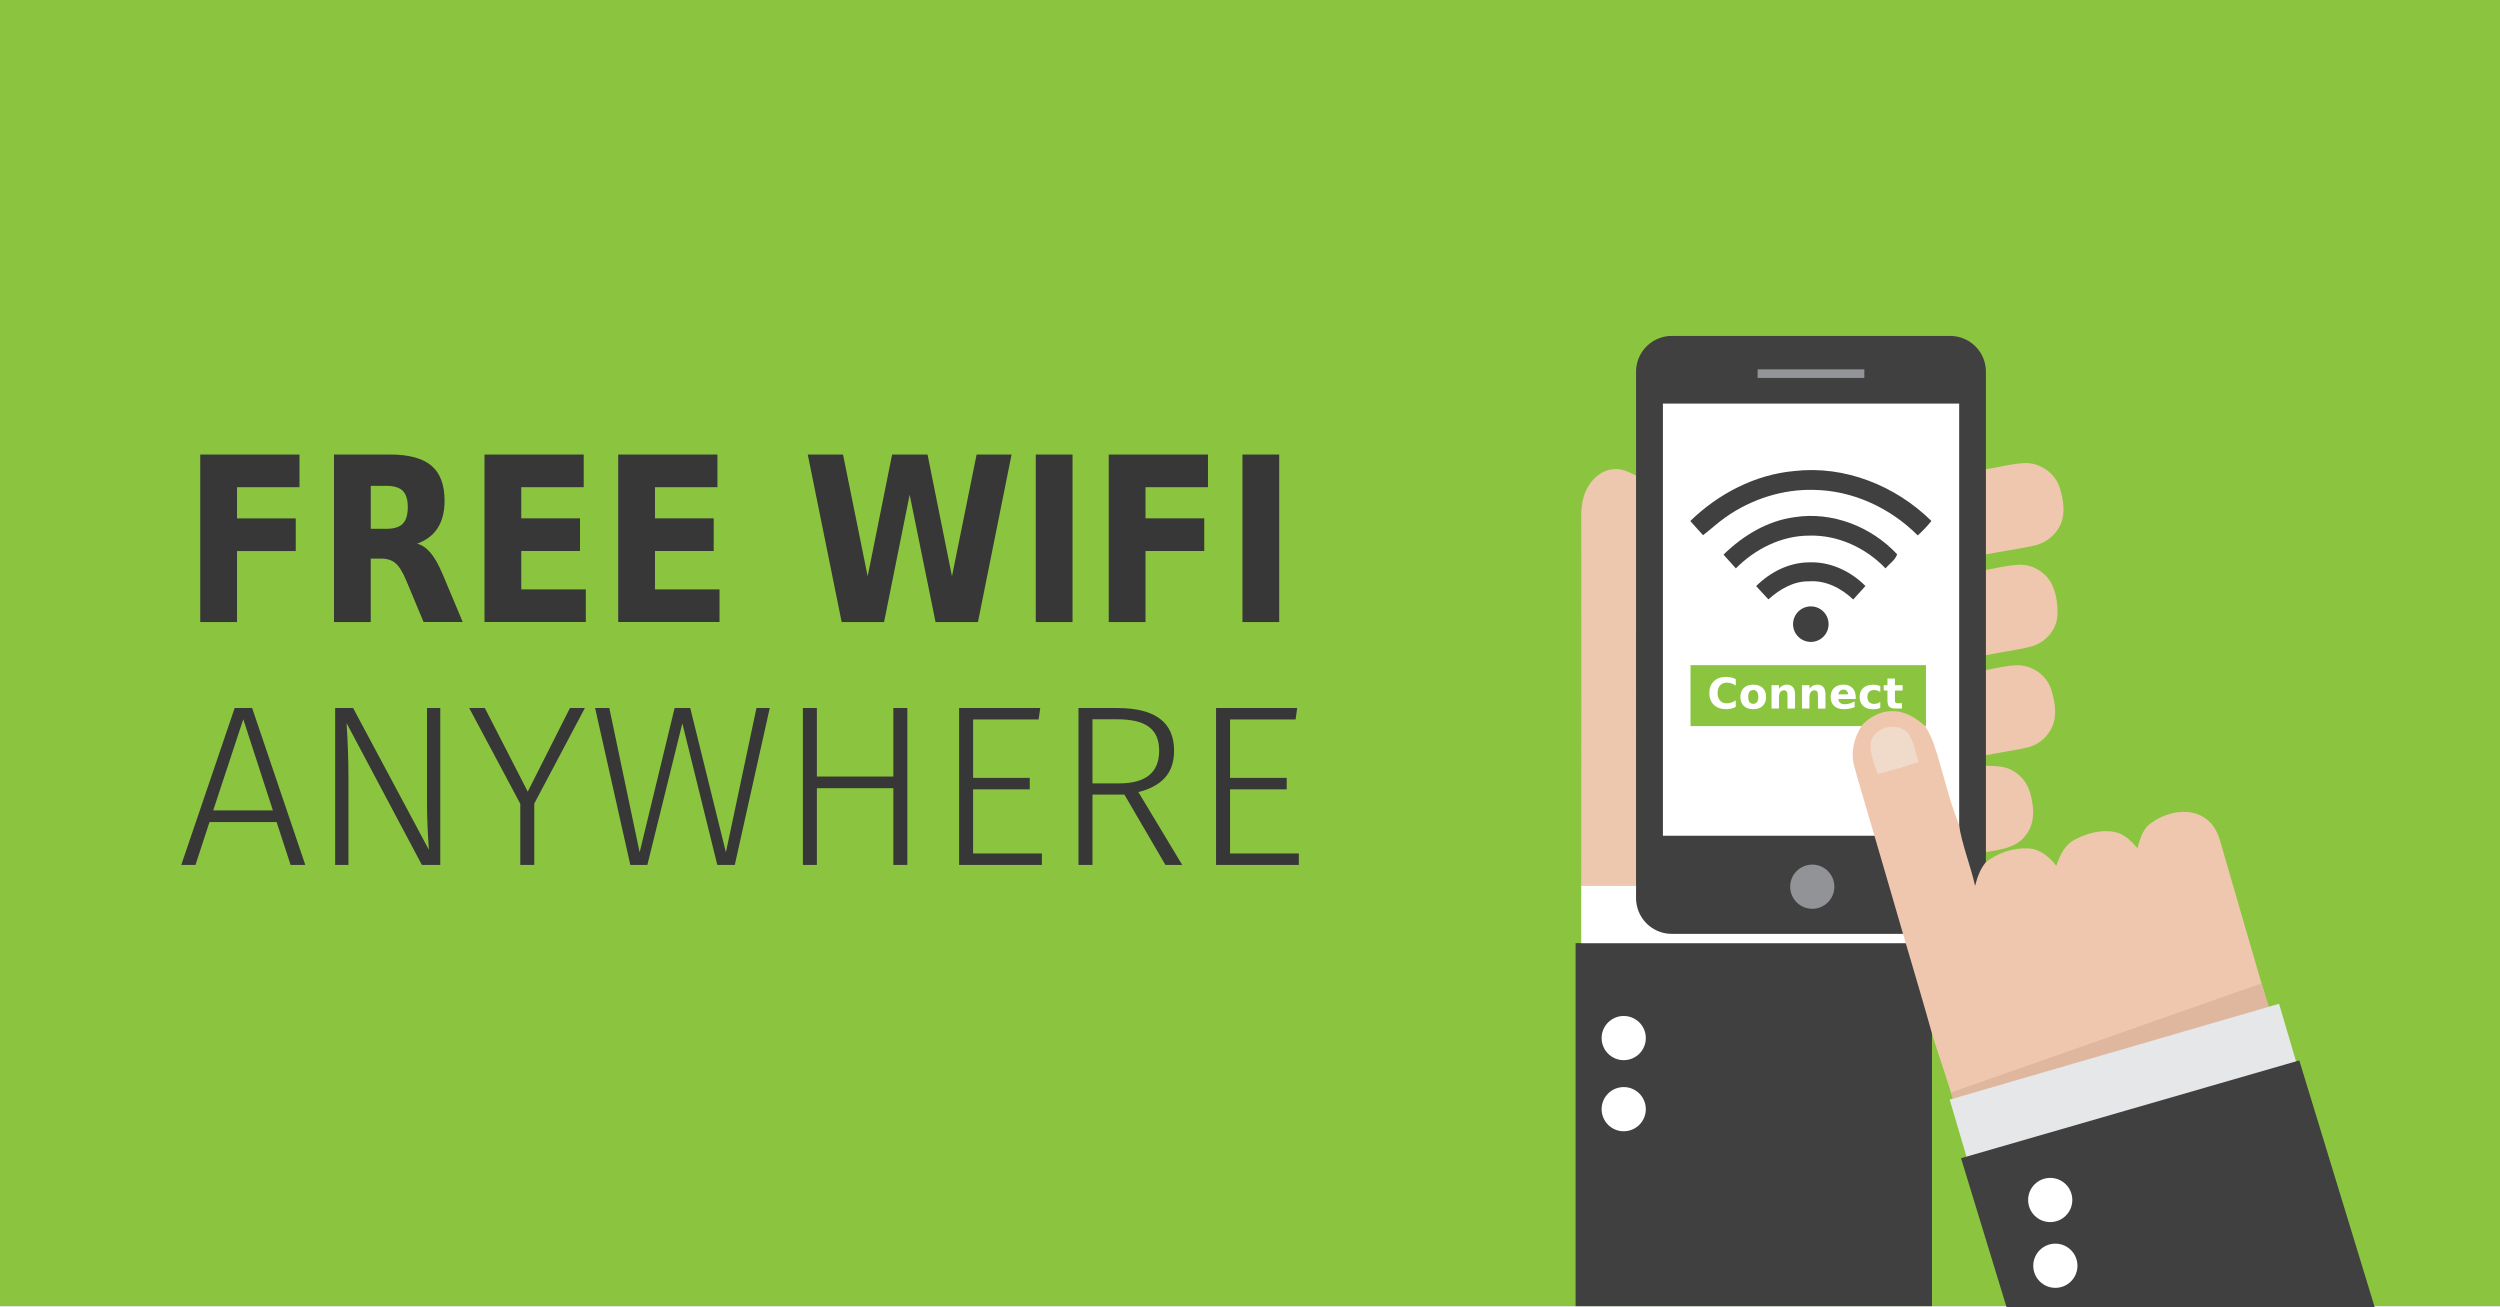
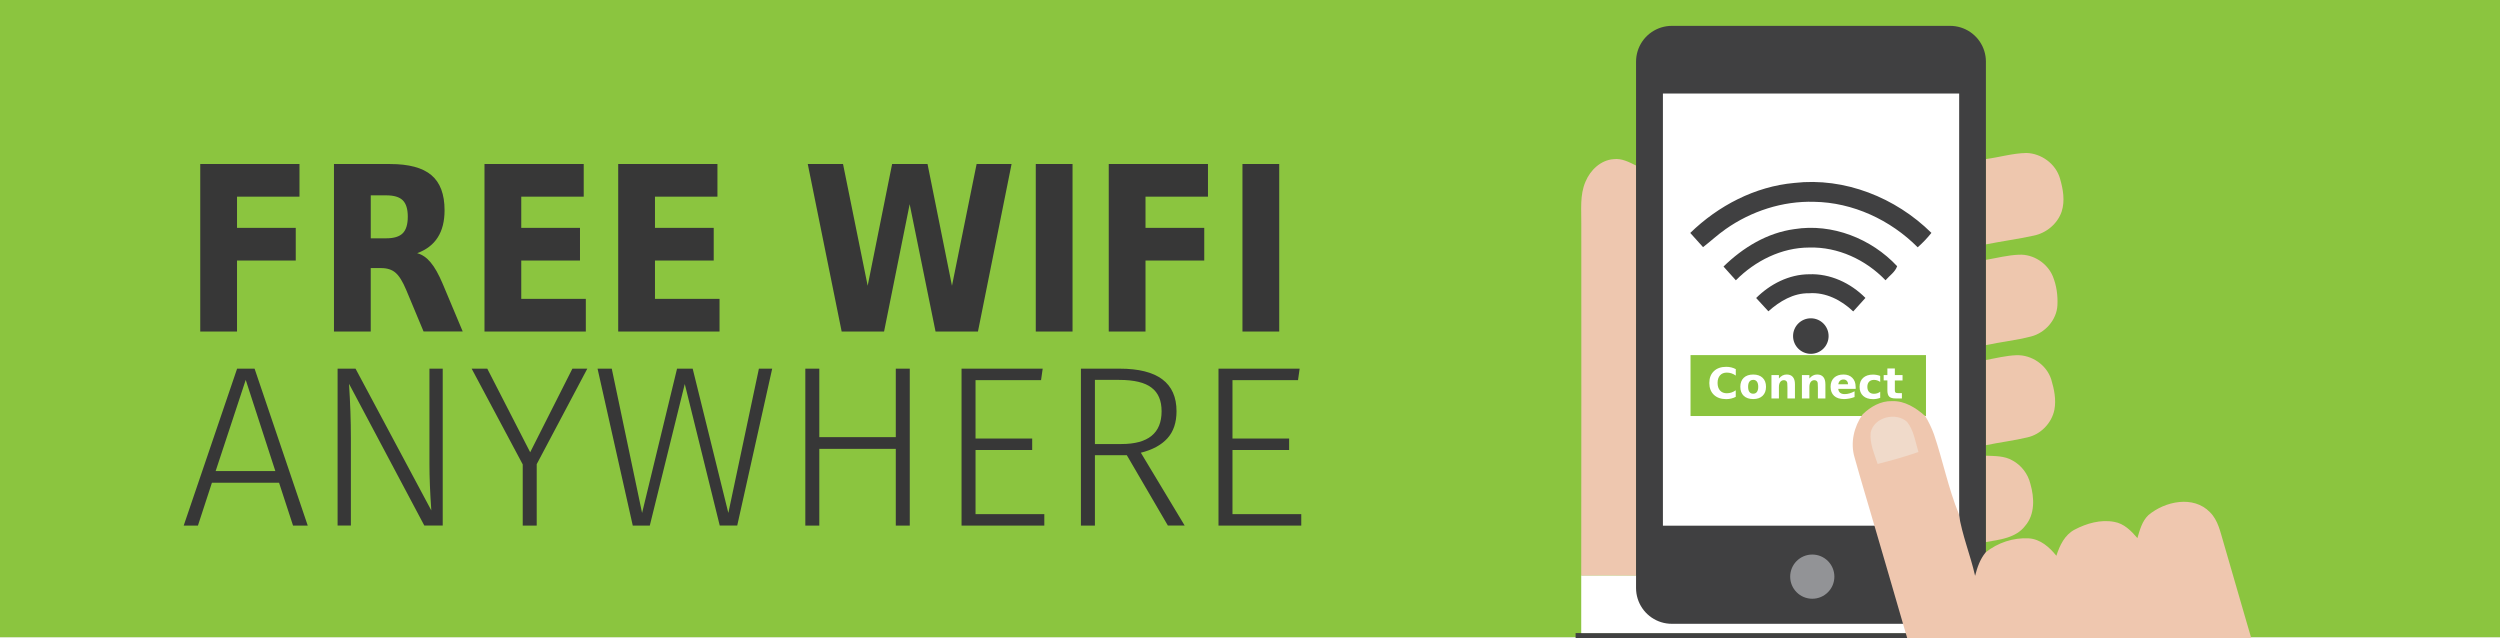
- <svg xmlns="http://www.w3.org/2000/svg" viewBox="0 0 1024 535">
-   <path fill="#8bc53f" d="M0 0h1024v535H0z" />
-   <path d="M148.74 196.27c5.68.18 11.79-.75 17.04 1.91 7.07 3.72 6.22 15.45-.72 18.85-5.02 2.65-10.89 1.62-16.34 1.79 0-7.52-.03-15.04.02-22.55z" fill="#8bc43e" />
-   <path d="M82.02 186.183h40.648v13.373H97.083v12.775h24.06v13.38h-24.06v29.09H82.02v-68.61zm76.17 30.422q4.734 0 6.768-2.068 2.073-2.068 2.073-6.8 0-4.688-2.07-6.71-2.03-2.022-6.77-2.022h-6.33v17.6h6.34zm-6.338 12.224v25.96h-15.06v-68.61h23.002q11.54 0 16.9 4.55 5.4 4.55 5.4 14.38 0 6.8-2.818 11.16-2.777 4.36-8.41 6.43 3.09.82 5.515 3.77 2.47 2.89 4.97 8.82l8.18 19.48h-16.04l-7.12-17.05q-2.15-5.15-4.38-7.03-2.19-1.89-5.87-1.89h-4.26zm46.594-42.65h40.646v13.37h-25.585v12.77h24.06v13.38h-24.06v15.71h26.446v13.37h-41.507v-68.61zm54.77 0h40.646v13.37h-25.585v12.77h24.06v13.38h-24.06v15.71h26.445v13.37h-41.507v-68.61zm77.654 0h14.436l10.093 49.86 10.01-49.86h14.51l10.01 49.86 10.09-49.86h14.32l-13.77 68.61H383.2l-10.6-52.16-10.485 52.16h-17.37l-13.885-68.61zm93.382 0h15.062v68.61h-15.062v-68.61zm29.888 0h40.647v13.37h-25.585v12.77h24.06v13.38h-24.06v29.09h-15.06v-68.61zm54.77 0h15.062v68.61H508.91v-68.61z" style="-inkscape-font-specification:'sans-serif Bold'" font-size="86.836" font-family="sans-serif" letter-spacing="0" word-spacing="0" fill="#373737" font-weight="bold" />
-   <path d="M85.802 336.734l-5.73 17.545h-5.827l21.87-64.27h7.164l21.77 64.27h-6.02l-5.73-17.55H85.8zm13.848-42.127L87.33 331.95h24.45l-12.13-37.343zm73.156 59.673l-30.848-58.08q.764 11.728.764 22.142v35.935h-5.443v-64.27h7.35l31.04 58.076q-.77-10.883-.77-19.046v-39.03h5.44v64.27h-7.54zm46.034 0h-5.73v-25.052l-20.916-39.218h6.398l17.573 34.245 17.287-34.245h6.112l-20.725 39.124v25.145zm74.97 0l-14.325-57.984-14.326 57.983h-6.98l-14.42-64.27h5.82l12.42 59.1L276.32 290h6.4l14.61 59.107L309.847 290h5.443l-14.322 64.27h-7.16zm40.78-31.432v31.43h-5.73V290.01h5.73v28.053h31.327V290.01h5.73v64.27h-5.73v-31.432H334.59zm63.99-28.148v23.926h23.207v4.69H398.58v26.27h28.173v4.693H392.85v-64.27h33.235l-.67 4.69H398.58zm48.898 30.775v28.804h-5.73v-64.27H457.6q23.304 0 23.304 17.45 0 6.94-3.725 11.07-3.73 4.13-10.89 5.91l17.95 29.83h-6.88l-16.81-28.81h-13.08zm10.887-4.597q16.427 0 16.427-13.417 0-6.56-4.107-9.66-4.107-3.19-13.275-3.19h-9.932v26.27h10.887zm45.46-26.178v23.926h23.208v4.69h-23.208v26.27H532v4.693h-33.905v-64.27h33.236l-.66 4.69h-26.84z" style="line-height:119%;-inkscape-font-specification:'Fira Sans Light'" font-size="94.66" font-family="Fira Sans" letter-spacing="0" word-spacing="0" fill="#373737" font-weight="300" />
-   <path fill="#404041" d="M645.366 386.306H791.33V535H645.366z" />
-   <circle r="9.051" cy="454.317" cx="665.076" fill="#fff" />
-   <circle r="9.051" cy="425.194" cx="665.076" fill="#fff" />
-   <path fill="#fff" d="M647.67 362.676h141.454v23.644H647.67z" />
-   <path d="M649.43 201.39c1.96-4.71 6.23-8.84 11.52-9.2 3.31-.42 6.34 1.22 9.21 2.63-.05 55.98.04 111.95-.05 167.93-7.48-.1-14.96-.09-22.44-.02.09-47.92.03-95.84.03-143.77.09-5.86-.69-12.04 1.73-17.57z" fill="#eec7af" />
-   <path d="M813.38 192.16c5.55-.73 10.99-2.39 16.61-2.5 6.17.15 12.09 4.48 13.79 10.47 1.26 4.35 2.11 9.13.67 13.55-1.71 5.01-6.27 8.78-11.42 9.83-6.52 1.41-13.13 2.31-19.66 3.6 0-11.65-.01-23.3.01-34.95zm-.01 41.29c4.54-.76 9.03-1.96 13.65-2.12 5.82-.27 11.51 3.42 13.78 8.76 1.55 3.76 2.13 7.91 1.92 11.97-.32 5.98-5.01 11.27-10.75 12.75-6.11 1.59-12.43 2.24-18.6 3.56-.01-11.64 0-23.28 0-34.92zm0 41.02c4.2-.76 8.37-1.83 12.65-1.98 6.21-.17 12.3 4 14.18 9.96 1.19 3.99 2.07 8.24 1.28 12.4-1.11 5.49-5.61 10.1-11.09 11.31-5.62 1.34-11.37 2.02-17.01 3.2-.02-11.63-.01-23.26-.01-34.89zm.01 39.18c3.7.17 7.67.02 10.97 1.98 3.64 1.97 6.31 5.52 7.29 9.53 1.64 5.69 1.96 12.53-2.17 17.28-3.81 4.95-10.4 5.59-16.1 6.6.01-11.8-.02-23.6.01-35.39z" fill="#eec7ae" />
-   <path d="M684.772 152.238H798.78v215.626H684.77z" fill="#404041" stroke="#404041" stroke-width="29.292" stroke-linejoin="round" />
-   <path fill="#fff" d="M681.13 165.31h121.345v177.01H681.13z" />
-   <circle r="9.051" cy="363.193" cx="742.309" fill="#929396" />
-   <path fill="#929497" d="M719.92 151.29h43.71v3.513h-43.71z" />
-   <path fill="#8bc43e" d="M692.44 272.45h96.44v24.95h-96.44z" />
-   <circle cx="741.717" cy="255.653" r="7.277" fill="#404041" />
-   <path d="M692.33 213.41c11.5-11.17 26.52-19.03 42.62-20.48 20.64-2.38 41.53 6.01 56.16 20.46-1.7 2.13-3.58 4.11-5.62 5.91-11.15-11.22-26.56-18.4-42.46-18.64-12.88-.37-25.71 3.81-36.21 11.19-3.24 2.26-6.13 4.97-9.25 7.38-1.77-1.93-3.53-3.86-5.24-5.82z" fill="#404041" />
-   <path d="M705.95 227.18c7.93-7.77 17.91-13.85 29.07-15.34 15.43-2.45 31.51 3.88 42.05 15.2-.82 2.41-3.17 3.88-4.77 5.76-8.04-8.42-19.5-13.74-31.23-13.41-11.36.01-22.16 5.45-30.07 13.42-1.7-1.87-3.39-3.74-5.05-5.63z" fill="#404040" />
-   <path d="M719.32 240.06c5.74-5.72 13.47-9.68 21.68-9.72 8.67-.35 17.06 3.6 23.08 9.69-1.67 1.83-3.35 3.67-5 5.53-4.84-4.62-11.28-7.96-18.13-7.44-6.36-.13-12.04 3.3-16.62 7.39-1.66-1.83-3.34-3.63-5.01-5.45z" fill="#404041" />
-   <path d="M710.988 289.537q-.906.47-1.89.71-.98.238-2.05.238-3.187 0-5.05-1.777-1.862-1.786-1.862-4.836 0-3.06 1.863-4.837 1.86-1.786 5.05-1.786 1.06 0 2.05.23.98.24 1.88.71v2.64q-.92-.63-1.81-.92-.89-.29-1.87-.29-1.76 0-2.77 1.12-1.01 1.13-1.01 3.11 0 1.97 1 3.1 1.01 1.13 2.77 1.13.98 0 1.87-.29.89-.29 1.8-.92v2.64zm7.152-6.913q-1.017 0-1.555.735-.53.72-.53 2.1 0 1.37.53 2.11.538.72 1.555.72 1 0 1.53-.73.53-.74.53-2.11t-.53-2.1q-.53-.74-1.53-.74zm0-2.188q2.47 0 3.854 1.334 1.393 1.333 1.393 3.69 0 2.36-1.393 3.692-1.385 1.333-3.854 1.333-2.478 0-3.88-1.333-1.392-1.333-1.392-3.69 0-2.36 1.393-3.692 1.41-1.334 3.88-1.334zm17.098 3.974v5.828h-3.076v-4.46q0-1.24-.06-1.71-.05-.47-.188-.692-.18-.3-.487-.46-.307-.172-.7-.172-.957 0-1.504.743-.547.735-.547 2.042v4.7h-3.06v-9.57h3.06v1.4q.692-.84 1.47-1.23.777-.4 1.717-.4 1.658 0 2.512 1.01.863 1.01.863 2.95zm12.476 0v5.828h-3.076v-4.46q0-1.24-.06-1.71-.05-.47-.188-.692-.18-.3-.487-.46-.308-.172-.7-.172-.958 0-1.505.743-.546.735-.546 2.042v4.7h-3.06v-9.57h3.06v1.4q.692-.84 1.47-1.23.777-.4 1.717-.4 1.65 0 2.51 1.01.86 1.01.86 2.95zm12.406 1.017v.87h-7.15q.11 1.078.777 1.616.666.54 1.862.54.96 0 1.97-.283 1.01-.29 2.08-.872v2.358q-1.09.41-2.17.616-1.09.213-2.17.213-2.6 0-4.04-1.316-1.44-1.33-1.44-3.71 0-2.34 1.41-3.69 1.42-1.34 3.89-1.34 2.25 0 3.6 1.36 1.352 1.36 1.352 3.63zm-3.143-1.017q0-.872-.513-1.4-.504-.54-1.324-.54-.89 0-1.445.504-.555.496-.692 1.436h3.974zm13.185-3.444v2.495q-.624-.42-1.257-.63-.623-.2-1.298-.2-1.282 0-2 .75-.71.75-.71 2.09t.71 2.1q.718.75 2 .75.717 0 1.358-.21.65-.21 1.197-.63v2.506q-.718.266-1.462.395-.735.134-1.478.134-2.59 0-4.05-1.33t-1.46-3.7q0-2.364 1.46-3.69 1.46-1.332 4.05-1.332.752 0 1.478.14.735.13 1.462.394zm5.998-3.016v2.717h3.153v2.188h-3.153v4.06q0 .665.265.904.265.23 1.05.23h1.573v2.18h-2.623q-1.812 0-2.572-.75-.752-.76-.752-2.57v-4.06h-1.52v-2.19h1.52v-2.72h3.06z" style="line-height:125%;-inkscape-font-specification:'sans-serif Bold'" font-weight="bold" font-size="17.5" font-family="sans-serif" letter-spacing="0" word-spacing="0" fill="#fff" />
-   <path d="M762.94 296.71c3.22-3.1 7.39-5.54 12.01-5.41 5.23-.21 9.84 2.78 13.61 6.1 1.43 2.36 2.63 4.86 3.58 7.46 3.67 10.8 5.87 22.1 10.19 32.69 1.35 8.65 4.75 16.79 6.67 25.31.86-3.43 2.05-6.84 4.32-9.61 4.92-3.96 11.37-6.11 17.68-5.74 4.75.31 8.45 3.61 11.29 7.14 1.35-4.21 3.4-8.58 7.51-10.73 4.9-2.56 10.66-4.22 16.19-3.16 4.02.68 6.96 3.68 9.49 6.65.98-3.33 1.9-6.93 4.5-9.41 6.75-5.69 18.44-8.21 25.21-1.21 3.39 3.33 4.27 8.2 5.6 12.57 5.15 17.8 12.27 42.366 17.49 60.146-44.425 18.742-88.115 27.803-127.015 45.408-2.09-8.4-7.515-23.344-9.935-31.634-3.44-12.37-7.13-24.66-10.74-36.97-.38-1.27-.75-2.54-1.11-3.8-3.85-13.41-7.82-26.79-11.71-40.19-2.7-9.31-5.54-18.58-8.13-27.92-1.82-6.05-.27-12.6 3.3-17.69z" fill="#efc7af" />
-   <path d="M766.24 304.1c1.39-6.25 10.32-8.43 14.89-4.3 2.8 3.5 3.38 8.16 4.66 12.34-5.49 1.92-11.09 3.47-16.71 4.9-1.33-4.19-3.35-8.44-2.84-12.94z" fill="#f0daca" />
-   <circle cx="841.874" cy="518.451" r="9.051" fill="#fff" />
-   <circle cx="839.771" cy="489.514" r="9.051" fill="#fff" />
-   <path d="M799.132 447.477l127.18-44.683 3.08 9.682-129.152 38.71z" fill="#dfb79e" />
-   <path fill="#e6e7e8" d="M798.59 450.397l134.913-39.256 8.088 27.45-134.91 39.26z" />
-   <path fill="#404040" d="M803.237 474.402l138.55-40.06 31.12 101.836-138.55 40.06z" />
-   <ellipse cx="841.874" cy="518.452" rx="9.052" ry="9.051" fill="#fff" />
-   <circle cx="839.771" cy="491.515" r="9.051" fill="#fff" />
+ <svg xmlns="http://www.w3.org/2000/svg" width="1024" height="261">
+   <g>
+     <rect fill="none" id="canvas_background" height="263" width="1026" y="-1" x="-1" />
+   </g>
+   <g>
+     <path stroke="null" id="svg_1" d="m0,0l1024,0l0,261l-1024,0l0,-261z" fill="#8bc53f" />
+     <path id="svg_3" fill="#373737" d="m82.02,67.183l40.648,0l0,13.373l-25.585,0l0,12.775l24.06,0l0,13.38l-24.06,0l0,29.09l-15.063,0l0,-68.61l0,-0.008zm76.17,30.43q4.734,0 6.768,-2.068q2.073,-2.068 2.073,-6.8q0,-4.688 -2.07,-6.71q-2.03,-2.022 -6.77,-2.022l-6.33,0l0,17.6l6.34,0l-0.011,0zm-6.338,12.224l0,25.96l-15.06,0l0,-68.61l23.002,0q11.54,0 16.9,4.55q5.4,4.55 5.4,14.38q0,6.8 -2.818,11.16q-2.777,4.36 -8.41,6.43q3.09,0.82 5.515,3.77q2.47,2.89 4.97,8.82l8.18,19.48l-16.04,0l-7.12,-17.05q-2.15,-5.15 -4.38,-7.03q-2.19,-1.89 -5.87,-1.89l-4.26,0l-0.009,0.03zm46.594,-42.65l40.646,0l0,13.37l-25.585,0l0,12.77l24.06,0l0,13.38l-24.06,0l0,15.71l26.446,0l0,13.37l-41.507,0l0,-68.61l0,0.01zm54.77,0l40.646,0l0,13.37l-25.585,0l0,12.77l24.06,0l0,13.38l-24.06,0l0,15.71l26.445,0l0,13.37l-41.507,0l0,-68.61l0.001,0.01zm77.654,0l14.436,0l10.093,49.86l10.01,-49.86l14.51,0l10.01,49.86l10.09,-49.86l14.32,0l-13.77,68.61l-17.369,0l-10.6,-52.16l-10.485,52.16l-17.37,0l-13.885,-68.61l0.01,0zm93.382,0l15.062,0l0,68.61l-15.062,0l0,-68.61zm29.888,0l40.647,0l0,13.37l-25.585,0l0,12.77l24.06,0l0,13.38l-24.06,0l0,29.09l-15.06,0l0,-68.61l-0.002,0zm54.77,0l15.062,0l0,68.61l-15.062,0l0,-68.61z" />
+     <path id="svg_4" fill="#373737" d="m86.802,197.734l-5.73,17.545l-5.827,0l21.87,-64.27l7.164,0l21.77,64.27l-6.02,0l-5.73,-17.55l-27.499,0l0.002,0.005zm13.846,-42.132l-12.318,37.348l24.45,0l-12.13,-37.343l-0.002,-0.005zm73.156,59.673l-30.848,-58.08q0.764,11.728 0.764,22.142l0,35.935l-5.443,0l0,-64.27l7.35,0l31.04,58.076q-0.77,-10.883 -0.77,-19.046l0,-39.03l5.44,0l0,64.27l-7.54,0l0.007,0.003zm46.034,0l-5.73,0l0,-25.052l-20.916,-39.218l6.398,0l17.573,34.245l17.287,-34.245l6.112,0l-20.725,39.124l0,25.145l0.001,0.001zm74.97,0l-14.325,-57.984l-14.326,57.983l-6.98,0l-14.42,-64.27l5.82,0l12.42,59.1l14.323,-59.104l6.4,0l14.61,59.107l12.517,-59.107l5.443,0l-14.322,64.27l-7.16,0l0,0.005zm40.78,-31.432l0,31.43l-5.73,0l0,-64.263l5.73,0l0,28.053l31.327,0l0,-28.053l5.73,0l0,64.27l-5.73,0l0,-31.432l-31.325,0l-0.002,-0.005zm63.99,-28.148l0,23.926l23.207,0l0,4.69l-23.205,0l0,26.27l28.173,0l0,4.693l-33.903,0l0,-64.27l33.235,0l-0.67,4.69l-26.835,0l-0.002,0.001zm48.898,30.775l0,28.804l-5.73,0l0,-64.27l15.854,0q23.304,0 23.304,17.45q0,6.94 -3.725,11.07q-3.73,4.13 -10.89,5.91l17.95,29.83l-6.88,0l-16.81,-28.81l-13.08,0l0.007,0.016zm10.887,-4.597q16.427,0 16.427,-13.417q0,-6.56 -4.107,-9.66q-4.107,-3.19 -13.275,-3.19l-9.932,0l0,26.27l10.887,0l0,-0.003zm45.46,-26.178l0,23.926l23.208,0l0,4.69l-23.208,0l0,26.27l28.177,0l0,4.693l-33.905,0l0,-64.27l33.236,0l-0.66,4.69l-26.84,0l-0.008,0.001z" />
+     <path id="svg_5" d="m645.366,259.306l145.964,0l0,148.694l-145.964,0l0,-148.694z" fill="#404041" />
+     <circle id="svg_6" fill="#fff" cx="665.076" cy="336.317" r="9.051" />
+     <circle id="svg_7" fill="#fff" cx="665.076" cy="298.194" r="9.051" />
+     <path id="svg_8" d="m647.67,235.676l141.454,0l0,23.644l-141.454,0l0,-23.644z" fill="#fff" />
+     <path id="svg_9" fill="#eec7af" d="m649.43,74.39c1.96,-4.71 6.23,-8.84 11.52,-9.2c3.31,-0.42 6.34,1.22 9.21,2.63c-0.05,55.98 0.04,111.95 -0.05,167.93c-7.48,-0.1 -14.96,-0.09 -22.44,-0.02c0.09,-47.92 0.03,-95.84 0.03,-143.77c0.09,-5.86 -0.69,-12.04 1.73,-17.57z" />
+     <path id="svg_10" fill="#eec7ae" d="m813.38,65.16c5.55,-0.73 10.99,-2.39 16.61,-2.5c6.17,0.15 12.09,4.48 13.79,10.47c1.26,4.35 2.11,9.13 0.67,13.55c-1.71,5.01 -6.27,8.78 -11.42,9.83c-6.52,1.41 -13.13,2.31 -19.66,3.6c0,-11.65 -0.01,-23.3 0.01,-34.95zm-0.01,41.29c4.54,-0.76 9.03,-1.96 13.65,-2.12c5.82,-0.27 11.51,3.42 13.78,8.76c1.55,3.76 2.13,7.91 1.92,11.97c-0.32,5.98 -5.01,11.27 -10.75,12.75c-6.11,1.59 -12.43,2.24 -18.6,3.56c-0.01,-11.64 0,-23.28 0,-34.92zm0,41.02c4.2,-0.76 8.37,-1.83 12.65,-1.98c6.21,-0.17 12.3,4 14.18,9.96c1.19,3.99 2.07,8.24 1.28,12.4c-1.11,5.49 -5.61,10.1 -11.09,11.31c-5.62,1.34 -11.37,2.02 -17.01,3.2c-0.02,-11.63 -0.01,-23.26 -0.01,-34.89zm0.01,39.18c3.7,0.17 7.67,0.02 10.97,1.98c3.64,1.97 6.31,5.52 7.29,9.53c1.64,5.69 1.96,12.53 -2.17,17.28c-3.81,4.95 -10.4,5.59 -16.1,6.6c0.01,-11.8 -0.02,-23.6 0.01,-35.39z" />
+     <path id="svg_11" stroke-linejoin="round" stroke-width="29.292" stroke="#404041" fill="#404041" d="m684.772,25.238l114.008,0l0,215.626l-114.01,0l0.002,-215.626z" />
+     <path id="svg_12" d="m681.13,38.31l121.345,0l0,177.01l-121.345,0l0,-177.01z" fill="#fff" />
+     <circle id="svg_13" fill="#929396" cx="742.309" cy="236.193" r="9.051" />
+     <path id="svg_14" d="m719.92,151.29l43.71,0l0,3.513l-43.71,0l0,-3.513z" fill="#929497" />
+     <path id="svg_15" d="m692.44,145.45l96.44,0l0,24.95l-96.44,0l0,-24.95z" fill="#8bc43e" />
+     <circle id="svg_16" fill="#404041" r="7.277" cy="137.653" cx="741.717" />
+     <path id="svg_17" fill="#404041" d="m692.33,95.41c11.5,-11.17 26.52,-19.03 42.62,-20.48c20.64,-2.38 41.53,6.01 56.16,20.46c-1.7,2.13 -3.58,4.11 -5.62,5.91c-11.15,-11.22 -26.56,-18.4 -42.46,-18.64c-12.88,-0.37 -25.71,3.81 -36.21,11.19c-3.24,2.26 -6.13,4.97 -9.25,7.38c-1.77,-1.93 -3.53,-3.86 -5.24,-5.82z" />
+     <path id="svg_18" fill="#404040" d="m705.95,109.18c7.93,-7.77 17.91,-13.85 29.07,-15.34c15.43,-2.45 31.51,3.88 42.05,15.2c-0.82,2.41 -3.17,3.88 -4.77,5.76c-8.04,-8.42 -19.5,-13.74 -31.23,-13.41c-11.36,0.01 -22.16,5.45 -30.07,13.42c-1.7,-1.87 -3.39,-3.74 -5.05,-5.63z" />
+     <path id="svg_19" fill="#404041" d="m719.32,122.06c5.74,-5.72 13.47,-9.68 21.68,-9.72c8.67,-0.35 17.06,3.6 23.08,9.69c-1.67,1.83 -3.35,3.67 -5,5.53c-4.84,-4.62 -11.28,-7.96 -18.13,-7.44c-6.36,-0.13 -12.04,3.3 -16.62,7.39c-1.66,-1.83 -3.34,-3.63 -5.01,-5.45z" />
+     <path id="svg_20" fill="#fff" d="m710.988,162.537q-0.906,0.47 -1.89,0.71q-0.98,0.238 -2.05,0.238q-3.187,0 -5.05,-1.777q-1.862,-1.786 -1.862,-4.836q0,-3.06 1.863,-4.837q1.86,-1.786 5.05,-1.786q1.06,0 2.05,0.23q0.98,0.24 1.88,0.71l0,2.64q-0.92,-0.63 -1.81,-0.92q-0.89,-0.29 -1.87,-0.29q-1.76,0 -2.77,1.12q-1.01,1.13 -1.01,3.11q0,1.97 1,3.1q1.01,1.13 2.77,1.13q0.98,0 1.87,-0.29q0.89,-0.29 1.8,-0.92l0,2.64l0.029,0.028zm7.123,-6.941q-1.017,0 -1.555,0.735q-0.53,0.72 -0.53,2.1q0,1.37 0.53,2.11q0.538,0.72 1.555,0.72q1,0 1.53,-0.73q0.53,-0.74 0.53,-2.11t-0.53,-2.1q-0.53,-0.74 -1.53,-0.74l0,0.015zm0,-2.188q2.47,0 3.854,1.334q1.393,1.333 1.393,3.69q0,2.36 -1.393,3.692q-1.385,1.333 -3.854,1.333q-2.478,0 -3.88,-1.333q-1.392,-1.333 -1.392,-3.69q0,-2.36 1.393,-3.692q1.41,-1.334 3.88,-1.334l-0.001,0zm17.098,3.974l0,5.828l-3.076,0l0,-4.46q0,-1.24 -0.06,-1.71q-0.05,-0.47 -0.188,-0.692q-0.18,-0.3 -0.487,-0.46q-0.307,-0.172 -0.7,-0.172q-0.957,0 -1.504,0.743q-0.547,0.735 -0.547,2.042l0,4.7l-3.06,0l0,-9.57l3.06,0l0,1.4q0.692,-0.84 1.47,-1.23q0.777,-0.4 1.717,-0.4q1.658,0 2.512,1.01q0.863,1.01 0.863,2.95l0,0.021zm12.476,0l0,5.828l-3.076,0l0,-4.46q0,-1.24 -0.06,-1.71q-0.05,-0.47 -0.188,-0.692q-0.18,-0.3 -0.487,-0.46q-0.308,-0.172 -0.7,-0.172q-0.958,0 -1.505,0.743q-0.546,0.735 -0.546,2.042l0,4.7l-3.06,0l0,-9.57l3.06,0l0,1.4q0.692,-0.84 1.47,-1.23q0.777,-0.4 1.717,-0.4q1.65,0 2.51,1.01q0.86,1.01 0.86,2.95l0.005,0.021zm12.406,1.017l0,0.87l-7.15,0q0.11,1.078 0.777,1.616q0.666,0.54 1.862,0.54q0.96,0 1.97,-0.283q1.01,-0.29 2.08,-0.872l0,2.358q-1.09,0.41 -2.17,0.616q-1.09,0.213 -2.17,0.213q-2.6,0 -4.04,-1.316q-1.44,-1.33 -1.44,-3.71q0,-2.34 1.41,-3.69q1.42,-1.34 3.89,-1.34q2.25,0 3.6,1.36q1.352,1.36 1.352,3.63l0.029,0.008zm-3.143,-1.017q0,-0.872 -0.513,-1.4q-0.504,-0.54 -1.324,-0.54q-0.89,0 -1.445,0.504q-0.555,0.496 -0.692,1.436l3.974,0zm13.185,-3.444l0,2.495q-0.624,-0.42 -1.257,-0.63q-0.623,-0.2 -1.298,-0.2q-1.282,0 -2,0.75q-0.71,0.75 -0.71,2.09t0.71,2.1q0.718,0.75 2,0.75q0.717,0 1.358,-0.21q0.65,-0.21 1.197,-0.63l0,2.506q-0.718,0.266 -1.462,0.395q-0.735,0.134 -1.478,0.134q-2.59,0 -4.05,-1.33t-1.46,-3.7q0,-2.364 1.46,-3.69q1.46,-1.332 4.05,-1.332q0.752,0 1.478,0.14q0.735,0.13 1.462,0.394l0,-0.032zm5.998,-3.016l0,2.717l3.153,0l0,2.188l-3.153,0l0,4.06q0,0.665 0.265,0.904q0.265,0.23 1.05,0.23l1.573,0l0,2.18l-2.623,0q-1.812,0 -2.572,-0.75q-0.752,-0.76 -0.752,-2.57l0,-4.06l-1.52,0l0,-2.19l1.52,0l0,-2.72l3.06,0l-0.001,0.011z" />
+     <path id="svg_21" fill="#efc7af" d="m762.94,169.71c3.22,-3.1 7.39,-5.54 12.01,-5.41c5.23,-0.21 9.84,2.78 13.61,6.1c1.43,2.36 2.63,4.86 3.58,7.46c3.67,10.8 5.87,22.1 10.19,32.69c1.35,8.65 4.75,16.79 6.67,25.31c0.86,-3.43 2.05,-6.84 4.32,-9.61c4.92,-3.96 11.37,-6.11 17.68,-5.74c4.75,0.31 8.45,3.61 11.29,7.14c1.35,-4.21 3.4,-8.58 7.51,-10.73c4.9,-2.56 10.66,-4.22 16.19,-3.16c4.02,0.68 6.96,3.68 9.49,6.65c0.98,-3.33 1.9,-6.93 4.5,-9.41c6.75,-5.69 18.44,-8.21 25.21,-1.21c3.39,3.33 4.27,8.2 5.6,12.57c5.15,17.8 12.27,42.366 17.49,60.146c-44.425,18.742 -88.115,27.803 -127.015,45.408c-2.09,-8.4 -7.515,-23.344 -9.935,-31.634c-3.44,-12.37 -7.13,-24.66 -10.74,-36.97c-0.38,-1.27 -0.75,-2.54 -1.11,-3.8c-3.85,-13.41 -7.82,-26.79 -11.71,-40.19c-2.7,-9.31 -5.54,-18.58 -8.13,-27.92c-1.82,-6.05 -0.27,-12.6 3.3,-17.69z" />
+     <path id="svg_22" fill="#f0daca" d="m766.24,177.1c1.39,-6.25 10.32,-8.43 14.89,-4.3c2.8,3.5 3.38,8.16 4.66,12.34c-5.49,1.92 -11.09,3.47 -16.71,4.9c-1.33,-4.19 -3.35,-8.44 -2.84,-12.94z" />
+     <circle id="svg_23" fill="#fff" r="9.051" cy="400.451" cx="841.874" />
+     <circle id="svg_24" fill="#fff" r="9.051" cy="371.514" cx="839.771" />
+     <path id="svg_25" fill="#dfb79e" d="m799.132,320.477l127.18,-44.683l3.08,9.682l-129.152,38.71l-1.108,-3.709z" />
+     <path id="svg_26" d="m798.59,323.397l134.913,-39.256l8.088,27.45l-134.91,39.26l-8.091,-27.454z" fill="#e6e7e8" />
+     <path id="svg_27" d="m803.237,347.402l138.55,-40.06l31.12,101.836l-138.55,40.06l-31.12,-101.836z" fill="#404040" />
+     <ellipse id="svg_28" fill="#fff" ry="9.051" rx="9.052" cy="400.452" cx="841.874" />
+     <circle id="svg_29" fill="#fff" r="9.051" cy="373.515" cx="839.771" />
+   </g>
</svg>
